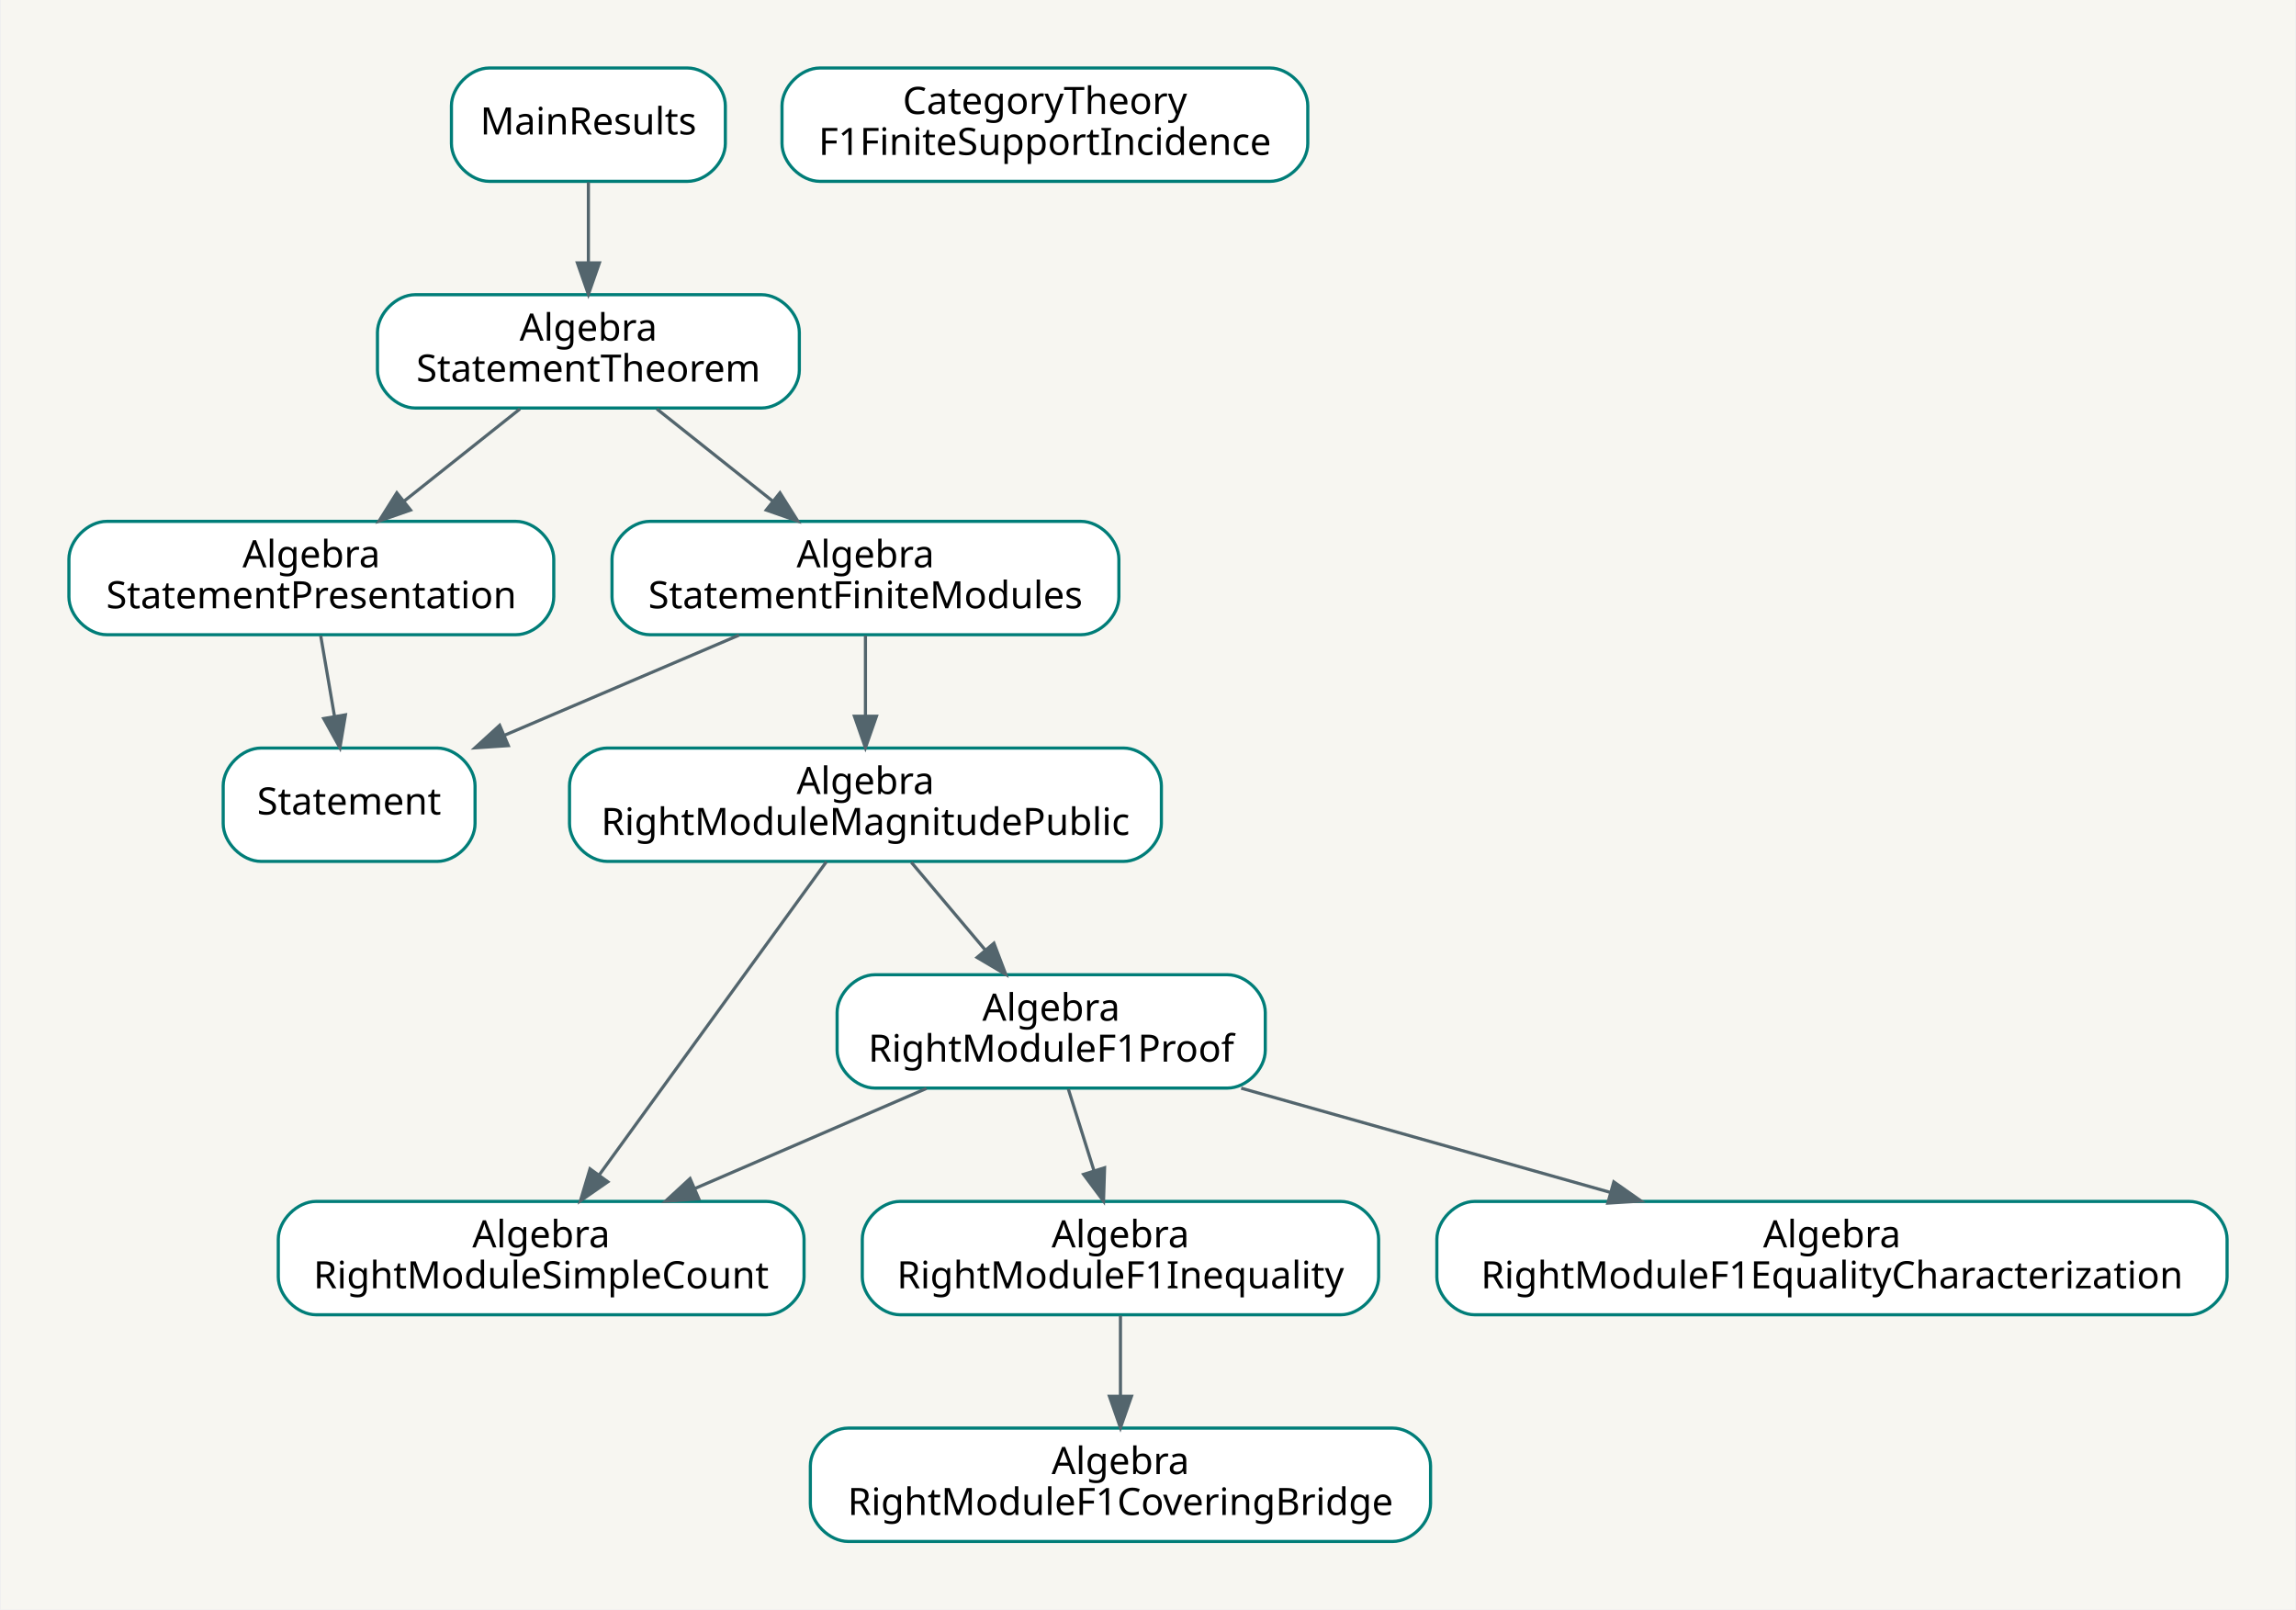
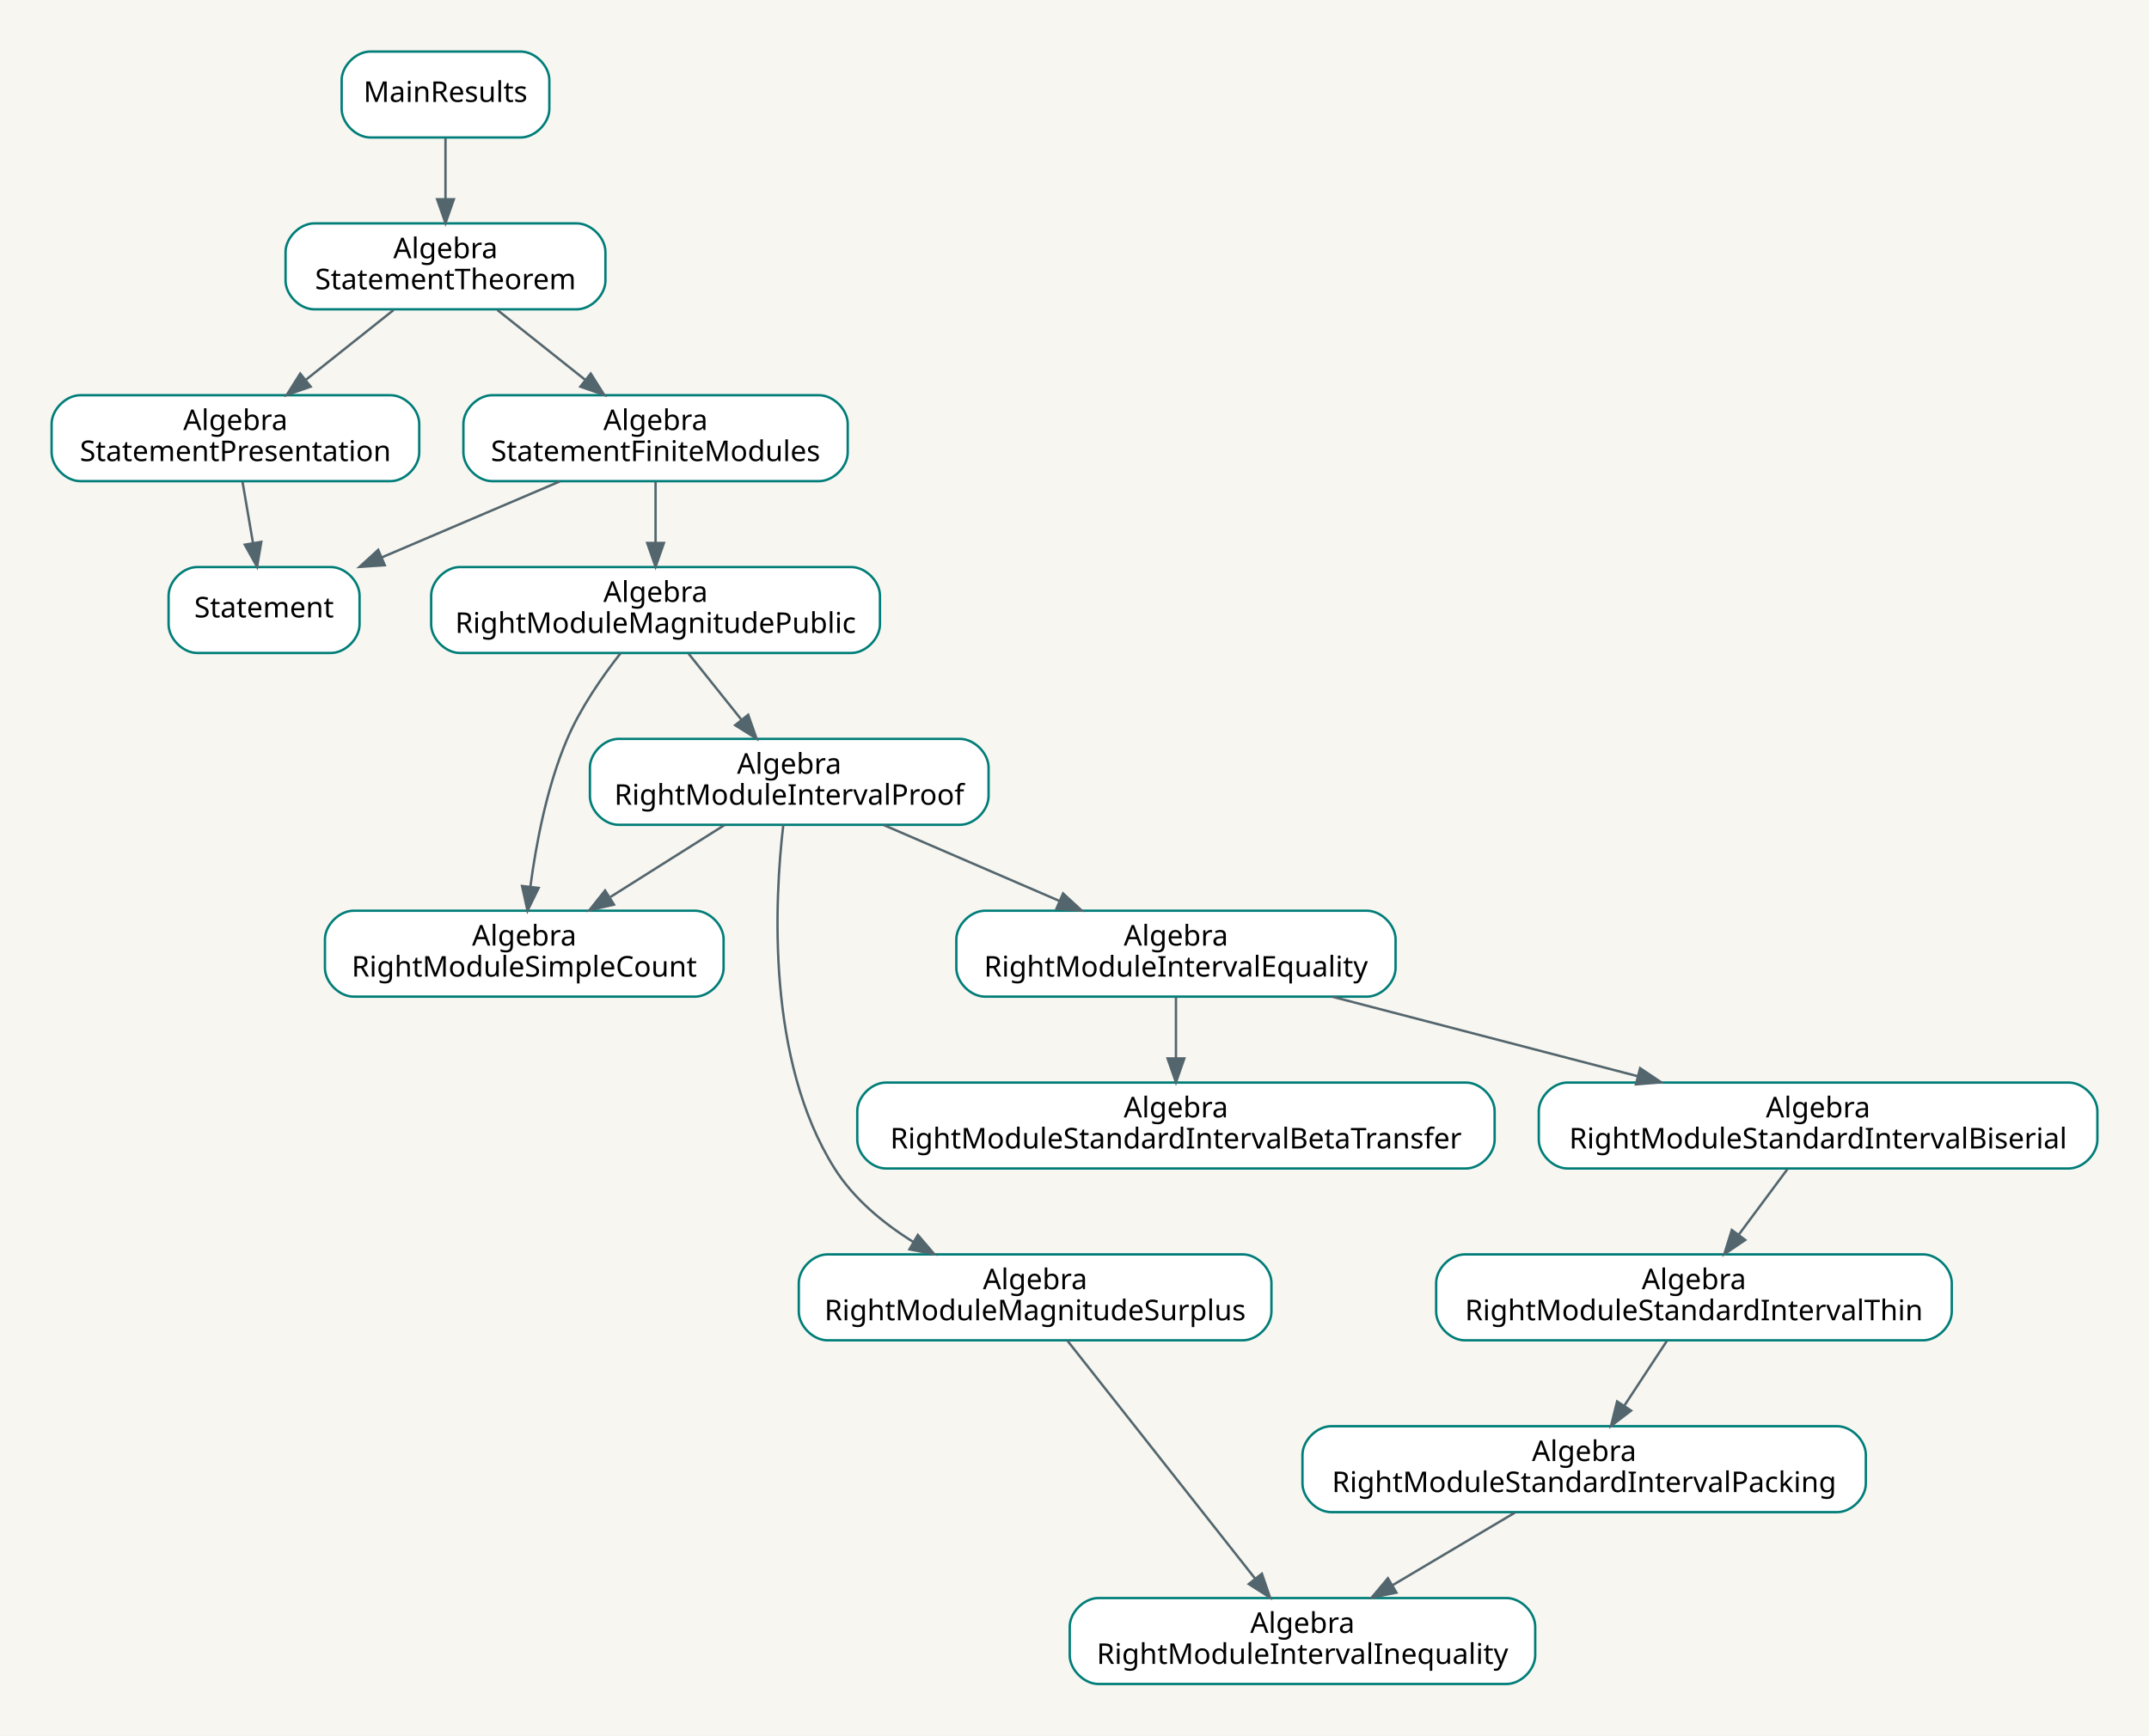
- <svg xmlns="http://www.w3.org/2000/svg" width="729pt" height="511pt" viewBox="0.00 0.00 728.70 511.20">
-   <g id="graph0" class="graph" transform="scale(1 1) rotate(0) translate(21.6 489.6)">
-     <polygon fill="#f7f6f1" stroke="transparent" points="-21.6,21.6 -21.6,-489.6 707.1,-489.6 707.1,21.6 -21.6,21.6" />
+ <svg xmlns="http://www.w3.org/2000/svg" width="900pt" height="727pt" viewBox="0.00 0.00 900.20 727.20">
+   <g id="graph0" class="graph" transform="scale(1 1) rotate(0) translate(21.6 705.6)">
+     <polygon fill="#f7f6f1" stroke="transparent" points="-21.6,21.6 -21.6,-705.6 878.6,-705.6 878.6,21.6 -21.6,21.6" />
    <g id="node1" class="node">
-       <path fill="white" stroke="#007d78" d="M196.5,-468C196.5,-468 133.5,-468 133.5,-468 127.5,-468 121.5,-462 121.5,-456 121.5,-456 121.5,-444 121.5,-444 121.5,-438 127.5,-432 133.5,-432 133.5,-432 196.5,-432 196.5,-432 202.5,-432 208.5,-438 208.5,-444 208.5,-444 208.5,-456 208.5,-456 208.5,-462 202.5,-468 196.5,-468" />
-       <text text-anchor="middle" x="165" y="-446.9" font-family="sans-serif" font-size="12.00">MainResults</text>
+       <path fill="white" stroke="#007d78" d="M196.5,-684C196.5,-684 133.5,-684 133.5,-684 127.5,-684 121.5,-678 121.5,-672 121.5,-672 121.5,-660 121.5,-660 121.5,-654 127.5,-648 133.5,-648 133.5,-648 196.5,-648 196.5,-648 202.5,-648 208.5,-654 208.5,-660 208.5,-660 208.5,-672 208.5,-672 208.5,-678 202.5,-684 196.5,-684" />
+       <text text-anchor="middle" x="165" y="-662.9" font-family="sans-serif" font-size="12.00">MainResults</text>
    </g>
    <g id="node3" class="node">
-       <path fill="white" stroke="#007d78" d="M220,-396C220,-396 110,-396 110,-396 104,-396 98,-390 98,-384 98,-384 98,-372 98,-372 98,-366 104,-360 110,-360 110,-360 220,-360 220,-360 226,-360 232,-366 232,-372 232,-372 232,-384 232,-384 232,-390 226,-396 220,-396" />
-       <text text-anchor="middle" x="165" y="-381.4" font-family="sans-serif" font-size="12.00">Algebra</text>
-       <text text-anchor="middle" x="165" y="-368.4" font-family="sans-serif" font-size="12.00">StatementTheorem</text>
+       <path fill="white" stroke="#007d78" d="M220,-612C220,-612 110,-612 110,-612 104,-612 98,-606 98,-600 98,-600 98,-588 98,-588 98,-582 104,-576 110,-576 110,-576 220,-576 220,-576 226,-576 232,-582 232,-588 232,-588 232,-600 232,-600 232,-606 226,-612 220,-612" />
+       <text text-anchor="middle" x="165" y="-597.4" font-family="sans-serif" font-size="12.00">Algebra</text>
+       <text text-anchor="middle" x="165" y="-584.4" font-family="sans-serif" font-size="12.00">StatementTheorem</text>
    </g>
    <g id="edge1" class="edge">
-       <path fill="none" stroke="#53656d" d="M165,-431.7C165,-423.98 165,-414.71 165,-406.11" />
-       <polygon fill="#53656d" stroke="#53656d" points="168.5,-406.1 165,-396.1 161.5,-406.1 168.5,-406.1" />
+       <path fill="none" stroke="#53656d" d="M165,-647.7C165,-639.98 165,-630.71 165,-622.11" />
+       <polygon fill="#53656d" stroke="#53656d" points="168.5,-622.1 165,-612.1 161.5,-622.1 168.5,-622.1" />
    </g>
    <g id="node2" class="node">
-       <path fill="white" stroke="#007d78" d="M117,-252C117,-252 61,-252 61,-252 55,-252 49,-246 49,-240 49,-240 49,-228 49,-228 49,-222 55,-216 61,-216 61,-216 117,-216 117,-216 123,-216 129,-222 129,-228 129,-228 129,-240 129,-240 129,-246 123,-252 117,-252" />
-       <text text-anchor="middle" x="89" y="-230.9" font-family="sans-serif" font-size="12.00">Statement</text>
+       <path fill="white" stroke="#007d78" d="M117,-468C117,-468 61,-468 61,-468 55,-468 49,-462 49,-456 49,-456 49,-444 49,-444 49,-438 55,-432 61,-432 61,-432 117,-432 117,-432 123,-432 129,-438 129,-444 129,-444 129,-456 129,-456 129,-462 123,-468 117,-468" />
+       <text text-anchor="middle" x="89" y="-446.9" font-family="sans-serif" font-size="12.00">Statement</text>
    </g>
    <g id="node4" class="node">
-       <path fill="white" stroke="#007d78" d="M321.5,-324C321.5,-324 184.5,-324 184.5,-324 178.5,-324 172.5,-318 172.5,-312 172.5,-312 172.5,-300 172.5,-300 172.5,-294 178.5,-288 184.5,-288 184.5,-288 321.5,-288 321.5,-288 327.5,-288 333.5,-294 333.5,-300 333.5,-300 333.5,-312 333.5,-312 333.5,-318 327.5,-324 321.5,-324" />
-       <text text-anchor="middle" x="253" y="-309.4" font-family="sans-serif" font-size="12.00">Algebra</text>
-       <text text-anchor="middle" x="253" y="-296.4" font-family="sans-serif" font-size="12.00">StatementFiniteModules</text>
+       <path fill="white" stroke="#007d78" d="M321.5,-540C321.5,-540 184.5,-540 184.5,-540 178.5,-540 172.5,-534 172.5,-528 172.5,-528 172.5,-516 172.5,-516 172.5,-510 178.5,-504 184.5,-504 184.5,-504 321.5,-504 321.5,-504 327.5,-504 333.5,-510 333.5,-516 333.5,-516 333.5,-528 333.5,-528 333.5,-534 327.5,-540 321.5,-540" />
+       <text text-anchor="middle" x="253" y="-525.4" font-family="sans-serif" font-size="12.00">Algebra</text>
+       <text text-anchor="middle" x="253" y="-512.4" font-family="sans-serif" font-size="12.00">StatementFiniteModules</text>
    </g>
    <g id="edge2" class="edge">
-       <path fill="none" stroke="#53656d" d="M186.75,-359.7C197.84,-350.88 211.47,-340.03 223.49,-330.47" />
-       <polygon fill="#53656d" stroke="#53656d" points="225.85,-333.07 231.5,-324.1 221.49,-327.59 225.85,-333.07" />
+       <path fill="none" stroke="#53656d" d="M186.75,-575.7C197.84,-566.88 211.47,-556.03 223.49,-546.47" />
+       <polygon fill="#53656d" stroke="#53656d" points="225.85,-549.07 231.5,-540.1 221.49,-543.59 225.85,-549.07" />
    </g>
    <g id="node5" class="node">
-       <path fill="white" stroke="#007d78" d="M142,-324C142,-324 12,-324 12,-324 6,-324 0,-318 0,-312 0,-312 0,-300 0,-300 0,-294 6,-288 12,-288 12,-288 142,-288 142,-288 148,-288 154,-294 154,-300 154,-300 154,-312 154,-312 154,-318 148,-324 142,-324" />
-       <text text-anchor="middle" x="77" y="-309.4" font-family="sans-serif" font-size="12.00">Algebra</text>
-       <text text-anchor="middle" x="77" y="-296.4" font-family="sans-serif" font-size="12.00">StatementPresentation</text>
+       <path fill="white" stroke="#007d78" d="M142,-540C142,-540 12,-540 12,-540 6,-540 0,-534 0,-528 0,-528 0,-516 0,-516 0,-510 6,-504 12,-504 12,-504 142,-504 142,-504 148,-504 154,-510 154,-516 154,-516 154,-528 154,-528 154,-534 148,-540 142,-540" />
+       <text text-anchor="middle" x="77" y="-525.4" font-family="sans-serif" font-size="12.00">Algebra</text>
+       <text text-anchor="middle" x="77" y="-512.4" font-family="sans-serif" font-size="12.00">StatementPresentation</text>
    </g>
    <g id="edge3" class="edge">
-       <path fill="none" stroke="#53656d" d="M143.25,-359.7C132.16,-350.88 118.53,-340.03 106.51,-330.47" />
-       <polygon fill="#53656d" stroke="#53656d" points="108.51,-327.59 98.5,-324.1 104.15,-333.07 108.51,-327.59" />
+       <path fill="none" stroke="#53656d" d="M143.25,-575.7C132.16,-566.88 118.53,-556.03 106.51,-546.47" />
+       <polygon fill="#53656d" stroke="#53656d" points="108.51,-543.59 98.5,-540.1 104.15,-549.07 108.51,-543.59" />
    </g>
    <g id="edge4" class="edge">
-       <path fill="none" stroke="#53656d" d="M212.88,-287.88C190.36,-278.26 162.08,-266.19 138.23,-256.01" />
-       <polygon fill="#53656d" stroke="#53656d" points="139.56,-252.77 128.99,-252.07 136.81,-259.21 139.56,-252.77" />
+       <path fill="none" stroke="#53656d" d="M212.88,-503.88C190.36,-494.26 162.08,-482.19 138.23,-472.01" />
+       <polygon fill="#53656d" stroke="#53656d" points="139.56,-468.77 128.99,-468.07 136.81,-475.21 139.56,-468.77" />
    </g>
    <g id="node6" class="node">
-       <path fill="white" stroke="#007d78" d="M335,-252C335,-252 171,-252 171,-252 165,-252 159,-246 159,-240 159,-240 159,-228 159,-228 159,-222 165,-216 171,-216 171,-216 335,-216 335,-216 341,-216 347,-222 347,-228 347,-228 347,-240 347,-240 347,-246 341,-252 335,-252" />
-       <text text-anchor="middle" x="253" y="-237.4" font-family="sans-serif" font-size="12.00">Algebra</text>
-       <text text-anchor="middle" x="253" y="-224.4" font-family="sans-serif" font-size="12.00">RightModuleMagnitudePublic</text>
+       <path fill="white" stroke="#007d78" d="M335,-468C335,-468 171,-468 171,-468 165,-468 159,-462 159,-456 159,-456 159,-444 159,-444 159,-438 165,-432 171,-432 171,-432 335,-432 335,-432 341,-432 347,-438 347,-444 347,-444 347,-456 347,-456 347,-462 341,-468 335,-468" />
+       <text text-anchor="middle" x="253" y="-453.4" font-family="sans-serif" font-size="12.00">Algebra</text>
+       <text text-anchor="middle" x="253" y="-440.4" font-family="sans-serif" font-size="12.00">RightModuleMagnitudePublic</text>
    </g>
    <g id="edge5" class="edge">
-       <path fill="none" stroke="#53656d" d="M253,-287.7C253,-279.98 253,-270.71 253,-262.11" />
-       <polygon fill="#53656d" stroke="#53656d" points="256.5,-262.1 253,-252.1 249.5,-262.1 256.5,-262.1" />
+       <path fill="none" stroke="#53656d" d="M253,-503.7C253,-495.98 253,-486.71 253,-478.11" />
+       <polygon fill="#53656d" stroke="#53656d" points="256.5,-478.1 253,-468.1 249.5,-478.1 256.5,-478.1" />
    </g>
    <g id="edge6" class="edge">
-       <path fill="none" stroke="#53656d" d="M79.97,-287.7C81.29,-279.98 82.88,-270.71 84.35,-262.11" />
-       <polygon fill="#53656d" stroke="#53656d" points="87.83,-262.55 86.07,-252.1 80.93,-261.37 87.83,-262.55" />
+       <path fill="none" stroke="#53656d" d="M79.97,-503.7C81.29,-495.98 82.88,-486.71 84.35,-478.11" />
+       <polygon fill="#53656d" stroke="#53656d" points="87.83,-478.55 86.07,-468.1 80.93,-477.37 87.83,-478.55" />
    </g>
    <g id="node7" class="node">
-       <path fill="white" stroke="#007d78" d="M221.5,-108C221.5,-108 78.5,-108 78.5,-108 72.5,-108 66.5,-102 66.5,-96 66.5,-96 66.5,-84 66.5,-84 66.5,-78 72.5,-72 78.5,-72 78.5,-72 221.5,-72 221.5,-72 227.5,-72 233.5,-78 233.5,-84 233.5,-84 233.5,-96 233.5,-96 233.5,-102 227.5,-108 221.5,-108" />
-       <text text-anchor="middle" x="150" y="-93.4" font-family="sans-serif" font-size="12.00">Algebra</text>
-       <text text-anchor="middle" x="150" y="-80.4" font-family="sans-serif" font-size="12.00">RightModuleSimpleCount</text>
+       <path fill="white" stroke="#007d78" d="M269.5,-324C269.5,-324 126.5,-324 126.5,-324 120.5,-324 114.5,-318 114.5,-312 114.5,-312 114.5,-300 114.5,-300 114.5,-294 120.5,-288 126.5,-288 126.5,-288 269.5,-288 269.5,-288 275.5,-288 281.5,-294 281.5,-300 281.5,-300 281.5,-312 281.5,-312 281.5,-318 275.5,-324 269.5,-324" />
+       <text text-anchor="middle" x="198" y="-309.4" font-family="sans-serif" font-size="12.00">Algebra</text>
+       <text text-anchor="middle" x="198" y="-296.4" font-family="sans-serif" font-size="12.00">RightModuleSimpleCount</text>
    </g>
    <g id="edge8" class="edge">
-       <path fill="none" stroke="#53656d" d="M240.58,-215.87C222.63,-191.14 189.34,-145.24 168.51,-116.51" />
-       <polygon fill="#53656d" stroke="#53656d" points="171.17,-114.23 162.47,-108.19 165.51,-118.34 171.17,-114.23" />
+       <path fill="none" stroke="#53656d" d="M238.37,-431.93C230.61,-422.04 221.56,-409 216,-396 207.53,-376.23 202.98,-352.25 200.57,-334.16" />
+       <polygon fill="#53656d" stroke="#53656d" points="204.02,-333.53 199.36,-324.01 197.07,-334.36 204.02,-333.53" />
    </g>
    <g id="node8" class="node">
-       <path fill="white" stroke="#007d78" d="M368,-180C368,-180 256,-180 256,-180 250,-180 244,-174 244,-168 244,-168 244,-156 244,-156 244,-150 250,-144 256,-144 256,-144 368,-144 368,-144 374,-144 380,-150 380,-156 380,-156 380,-168 380,-168 380,-174 374,-180 368,-180" />
-       <text text-anchor="middle" x="312" y="-165.4" font-family="sans-serif" font-size="12.00">Algebra</text>
-       <text text-anchor="middle" x="312" y="-152.4" font-family="sans-serif" font-size="12.00">RightModuleF1Proof</text>
+       <path fill="white" stroke="#007d78" d="M380.5,-396C380.5,-396 237.5,-396 237.5,-396 231.5,-396 225.5,-390 225.5,-384 225.5,-384 225.5,-372 225.5,-372 225.5,-366 231.5,-360 237.5,-360 237.5,-360 380.5,-360 380.5,-360 386.5,-360 392.5,-366 392.5,-372 392.5,-372 392.5,-384 392.5,-384 392.5,-390 386.5,-396 380.5,-396" />
+       <text text-anchor="middle" x="309" y="-381.4" font-family="sans-serif" font-size="12.00">Algebra</text>
+       <text text-anchor="middle" x="309" y="-368.4" font-family="sans-serif" font-size="12.00">RightModuleIntervalProof</text>
    </g>
    <g id="edge7" class="edge">
-       <path fill="none" stroke="#53656d" d="M267.58,-215.7C274.66,-207.3 283.28,-197.07 291.05,-187.86" />
-       <polygon fill="#53656d" stroke="#53656d" points="293.81,-190.01 297.58,-180.1 288.46,-185.49 293.81,-190.01" />
+       <path fill="none" stroke="#53656d" d="M266.84,-431.7C273.49,-423.39 281.58,-413.28 288.89,-404.14" />
+       <polygon fill="#53656d" stroke="#53656d" points="291.8,-406.1 295.32,-396.1 286.34,-401.73 291.8,-406.1" />
    </g>
    <g id="edge11" class="edge">
-       <path fill="none" stroke="#53656d" d="M272.37,-143.88C250.22,-134.31 222.44,-122.3 198.94,-112.15" />
-       <polygon fill="#53656d" stroke="#53656d" points="200.07,-108.82 189.5,-108.07 197.29,-115.25 200.07,-108.82" />
+       <path fill="none" stroke="#53656d" d="M281.85,-359.88C267.47,-350.81 249.62,-339.55 234.09,-329.76" />
+       <polygon fill="#53656d" stroke="#53656d" points="235.58,-326.56 225.26,-324.19 231.85,-332.48 235.58,-326.56" />
    </g>
    <g id="node9" class="node">
-       <path fill="white" stroke="#007d78" d="M404,-108C404,-108 264,-108 264,-108 258,-108 252,-102 252,-96 252,-96 252,-84 252,-84 252,-78 258,-72 264,-72 264,-72 404,-72 404,-72 410,-72 416,-78 416,-84 416,-84 416,-96 416,-96 416,-102 410,-108 404,-108" />
-       <text text-anchor="middle" x="334" y="-93.4" font-family="sans-serif" font-size="12.00">Algebra</text>
-       <text text-anchor="middle" x="334" y="-80.4" font-family="sans-serif" font-size="12.00">RightModuleF1Inequality</text>
+       <path fill="white" stroke="#007d78" d="M499,-180C499,-180 325,-180 325,-180 319,-180 313,-174 313,-168 313,-168 313,-156 313,-156 313,-150 319,-144 325,-144 325,-144 499,-144 499,-144 505,-144 511,-150 511,-156 511,-156 511,-168 511,-168 511,-174 505,-180 499,-180" />
+       <text text-anchor="middle" x="412" y="-165.4" font-family="sans-serif" font-size="12.00">Algebra</text>
+       <text text-anchor="middle" x="412" y="-152.4" font-family="sans-serif" font-size="12.00">RightModuleMagnitudeSurplus</text>
    </g>
    <g id="edge9" class="edge">
-       <path fill="none" stroke="#53656d" d="M317.44,-143.7C319.89,-135.9 322.84,-126.51 325.57,-117.83" />
-       <polygon fill="#53656d" stroke="#53656d" points="328.96,-118.69 328.62,-108.1 322.29,-116.59 328.96,-118.69" />
+       <path fill="none" stroke="#53656d" d="M306.51,-359.93C302.86,-328.71 299.32,-261.47 328,-216 336,-203.32 348.25,-193.14 360.95,-185.22" />
+       <polygon fill="#53656d" stroke="#53656d" points="362.87,-188.15 369.76,-180.1 359.36,-182.1 362.87,-188.15" />
+     </g>
+     <g id="node11" class="node">
+       <path fill="white" stroke="#007d78" d="M551,-324C551,-324 391,-324 391,-324 385,-324 379,-318 379,-312 379,-312 379,-300 379,-300 379,-294 385,-288 391,-288 391,-288 551,-288 551,-288 557,-288 563,-294 563,-300 563,-300 563,-312 563,-312 563,-318 557,-324 551,-324" />
+       <text text-anchor="middle" x="471" y="-309.4" font-family="sans-serif" font-size="12.00">Algebra</text>
+       <text text-anchor="middle" x="471" y="-296.4" font-family="sans-serif" font-size="12.00">RightModuleIntervalEquality</text>
+     </g>
+     <g id="edge10" class="edge">
+       <path fill="none" stroke="#53656d" d="M348.63,-359.88C370.78,-350.31 398.56,-338.3 422.06,-328.15" />
+       <polygon fill="#53656d" stroke="#53656d" points="423.71,-331.25 431.5,-324.07 420.93,-324.82 423.71,-331.25" />
    </g>
    <g id="node10" class="node">
-       <path fill="white" stroke="#007d78" d="M673.5,-108C673.5,-108 446.5,-108 446.5,-108 440.5,-108 434.5,-102 434.5,-96 434.5,-96 434.5,-84 434.5,-84 434.5,-78 440.5,-72 446.5,-72 446.5,-72 673.5,-72 673.5,-72 679.5,-72 685.5,-78 685.5,-84 685.5,-84 685.5,-96 685.5,-96 685.5,-102 679.5,-108 673.5,-108" />
-       <text text-anchor="middle" x="560" y="-93.4" font-family="sans-serif" font-size="12.00">Algebra</text>
-       <text text-anchor="middle" x="560" y="-80.4" font-family="sans-serif" font-size="12.00">RightModuleF1EqualityCharacterization</text>
-     </g>
-     <g id="edge10" class="edge">
-       <path fill="none" stroke="#53656d" d="M372.35,-143.97C407.75,-133.97 452.66,-121.3 489.66,-110.85" />
-       <polygon fill="#53656d" stroke="#53656d" points="490.71,-114.2 499.38,-108.11 488.8,-107.46 490.71,-114.2" />
-     </g>
-     <g id="node11" class="node">
-       <path fill="white" stroke="#007d78" d="M420.5,-36C420.5,-36 247.5,-36 247.5,-36 241.5,-36 235.5,-30 235.5,-24 235.5,-24 235.5,-12 235.5,-12 235.5,-6 241.5,0 247.5,0 247.5,0 420.5,0 420.5,0 426.5,0 432.5,-6 432.5,-12 432.5,-12 432.5,-24 432.5,-24 432.5,-30 426.5,-36 420.5,-36" />
-       <text text-anchor="middle" x="334" y="-21.4" font-family="sans-serif" font-size="12.00">Algebra</text>
-       <text text-anchor="middle" x="334" y="-8.4" font-family="sans-serif" font-size="12.00">RightModuleF1CoveringBridge</text>
+       <path fill="white" stroke="#007d78" d="M609.5,-36C609.5,-36 438.5,-36 438.5,-36 432.5,-36 426.5,-30 426.5,-24 426.5,-24 426.5,-12 426.5,-12 426.5,-6 432.5,0 438.5,0 438.5,0 609.5,0 609.5,0 615.5,0 621.5,-6 621.5,-12 621.5,-12 621.5,-24 621.5,-24 621.5,-30 615.5,-36 609.5,-36" />
+       <text text-anchor="middle" x="524" y="-21.4" font-family="sans-serif" font-size="12.00">Algebra</text>
+       <text text-anchor="middle" x="524" y="-8.4" font-family="sans-serif" font-size="12.00">RightModuleIntervalInequality</text>
    </g>
    <g id="edge12" class="edge">
-       <path fill="none" stroke="#53656d" d="M334,-71.7C334,-63.98 334,-54.71 334,-46.11" />
-       <polygon fill="#53656d" stroke="#53656d" points="337.5,-46.1 334,-36.1 330.5,-46.1 337.5,-46.1" />
+       <path fill="none" stroke="#53656d" d="M425.51,-143.87C445.1,-119.03 481.53,-72.85 504.17,-44.14" />
+       <polygon fill="#53656d" stroke="#53656d" points="507,-46.21 510.44,-36.19 501.5,-41.87 507,-46.21" />
    </g>
    <g id="node12" class="node">
-       <path fill="white" stroke="#007d78" d="M381.5,-468C381.5,-468 238.5,-468 238.5,-468 232.5,-468 226.5,-462 226.5,-456 226.5,-456 226.5,-444 226.5,-444 226.5,-438 232.5,-432 238.5,-432 238.5,-432 381.5,-432 381.5,-432 387.5,-432 393.5,-438 393.5,-444 393.5,-444 393.5,-456 393.5,-456 393.5,-462 387.5,-468 381.5,-468" />
-       <text text-anchor="middle" x="310" y="-453.4" font-family="sans-serif" font-size="12.00">CategoryTheory</text>
-       <text text-anchor="middle" x="310" y="-440.4" font-family="sans-serif" font-size="12.00">F1FiniteSupportIncidence</text>
+       <path fill="white" stroke="#007d78" d="M592.5,-252C592.5,-252 349.5,-252 349.5,-252 343.5,-252 337.5,-246 337.5,-240 337.5,-240 337.5,-228 337.5,-228 337.5,-222 343.5,-216 349.5,-216 349.5,-216 592.5,-216 592.5,-216 598.5,-216 604.5,-222 604.5,-228 604.5,-228 604.5,-240 604.5,-240 604.5,-246 598.5,-252 592.5,-252" />
+       <text text-anchor="middle" x="471" y="-237.4" font-family="sans-serif" font-size="12.00">Algebra</text>
+       <text text-anchor="middle" x="471" y="-224.4" font-family="sans-serif" font-size="12.00">RightModuleStandardIntervalBetaTransfer</text>
+     </g>
+     <g id="edge13" class="edge">
+       <path fill="none" stroke="#53656d" d="M471,-287.7C471,-279.98 471,-270.71 471,-262.11" />
+       <polygon fill="#53656d" stroke="#53656d" points="474.5,-262.1 471,-252.1 467.5,-262.1 474.5,-262.1" />
+     </g>
+     <g id="node13" class="node">
+       <path fill="white" stroke="#007d78" d="M845,-252C845,-252 635,-252 635,-252 629,-252 623,-246 623,-240 623,-240 623,-228 623,-228 623,-222 629,-216 635,-216 635,-216 845,-216 845,-216 851,-216 857,-222 857,-228 857,-228 857,-240 857,-240 857,-246 851,-252 845,-252" />
+       <text text-anchor="middle" x="740" y="-237.4" font-family="sans-serif" font-size="12.00">Algebra</text>
+       <text text-anchor="middle" x="740" y="-224.4" font-family="sans-serif" font-size="12.00">RightModuleStandardIntervalBiserial</text>
+     </g>
+     <g id="edge14" class="edge">
+       <path fill="none" stroke="#53656d" d="M536.46,-287.97C575.11,-277.91 624.19,-265.14 664.47,-254.65" />
+       <polygon fill="#53656d" stroke="#53656d" points="665.45,-258.02 674.25,-252.11 663.69,-251.24 665.45,-258.02" />
+     </g>
+     <g id="node14" class="node">
+       <path fill="white" stroke="#007d78" d="M784,-180C784,-180 592,-180 592,-180 586,-180 580,-174 580,-168 580,-168 580,-156 580,-156 580,-150 586,-144 592,-144 592,-144 784,-144 784,-144 790,-144 796,-150 796,-156 796,-156 796,-168 796,-168 796,-174 790,-180 784,-180" />
+       <text text-anchor="middle" x="688" y="-165.4" font-family="sans-serif" font-size="12.00">Algebra</text>
+       <text text-anchor="middle" x="688" y="-152.4" font-family="sans-serif" font-size="12.00">RightModuleStandardIntervalThin</text>
+     </g>
+     <g id="edge15" class="edge">
+       <path fill="none" stroke="#53656d" d="M727.15,-215.7C720.97,-207.39 713.46,-197.28 706.68,-188.14" />
+       <polygon fill="#53656d" stroke="#53656d" points="709.48,-186.04 700.71,-180.1 703.86,-190.22 709.48,-186.04" />
+     </g>
+     <g id="node15" class="node">
+       <path fill="white" stroke="#007d78" d="M748,-108C748,-108 536,-108 536,-108 530,-108 524,-102 524,-96 524,-96 524,-84 524,-84 524,-78 530,-72 536,-72 536,-72 748,-72 748,-72 754,-72 760,-78 760,-84 760,-84 760,-96 760,-96 760,-102 754,-108 748,-108" />
+       <text text-anchor="middle" x="642" y="-93.4" font-family="sans-serif" font-size="12.00">Algebra</text>
+       <text text-anchor="middle" x="642" y="-80.4" font-family="sans-serif" font-size="12.00">RightModuleStandardIntervalPacking</text>
+     </g>
+     <g id="edge16" class="edge">
+       <path fill="none" stroke="#53656d" d="M676.63,-143.7C671.28,-135.56 664.8,-125.69 658.89,-116.7" />
+       <polygon fill="#53656d" stroke="#53656d" points="661.66,-114.54 653.24,-108.1 655.81,-118.38 661.66,-114.54" />
+     </g>
+     <g id="edge17" class="edge">
+       <path fill="none" stroke="#53656d" d="M613.13,-71.88C597.71,-62.72 578.52,-51.34 561.9,-41.48" />
+       <polygon fill="#53656d" stroke="#53656d" points="563.36,-38.28 552.98,-36.19 559.79,-44.3 563.36,-38.28" />
    </g>
  </g>
</svg>
